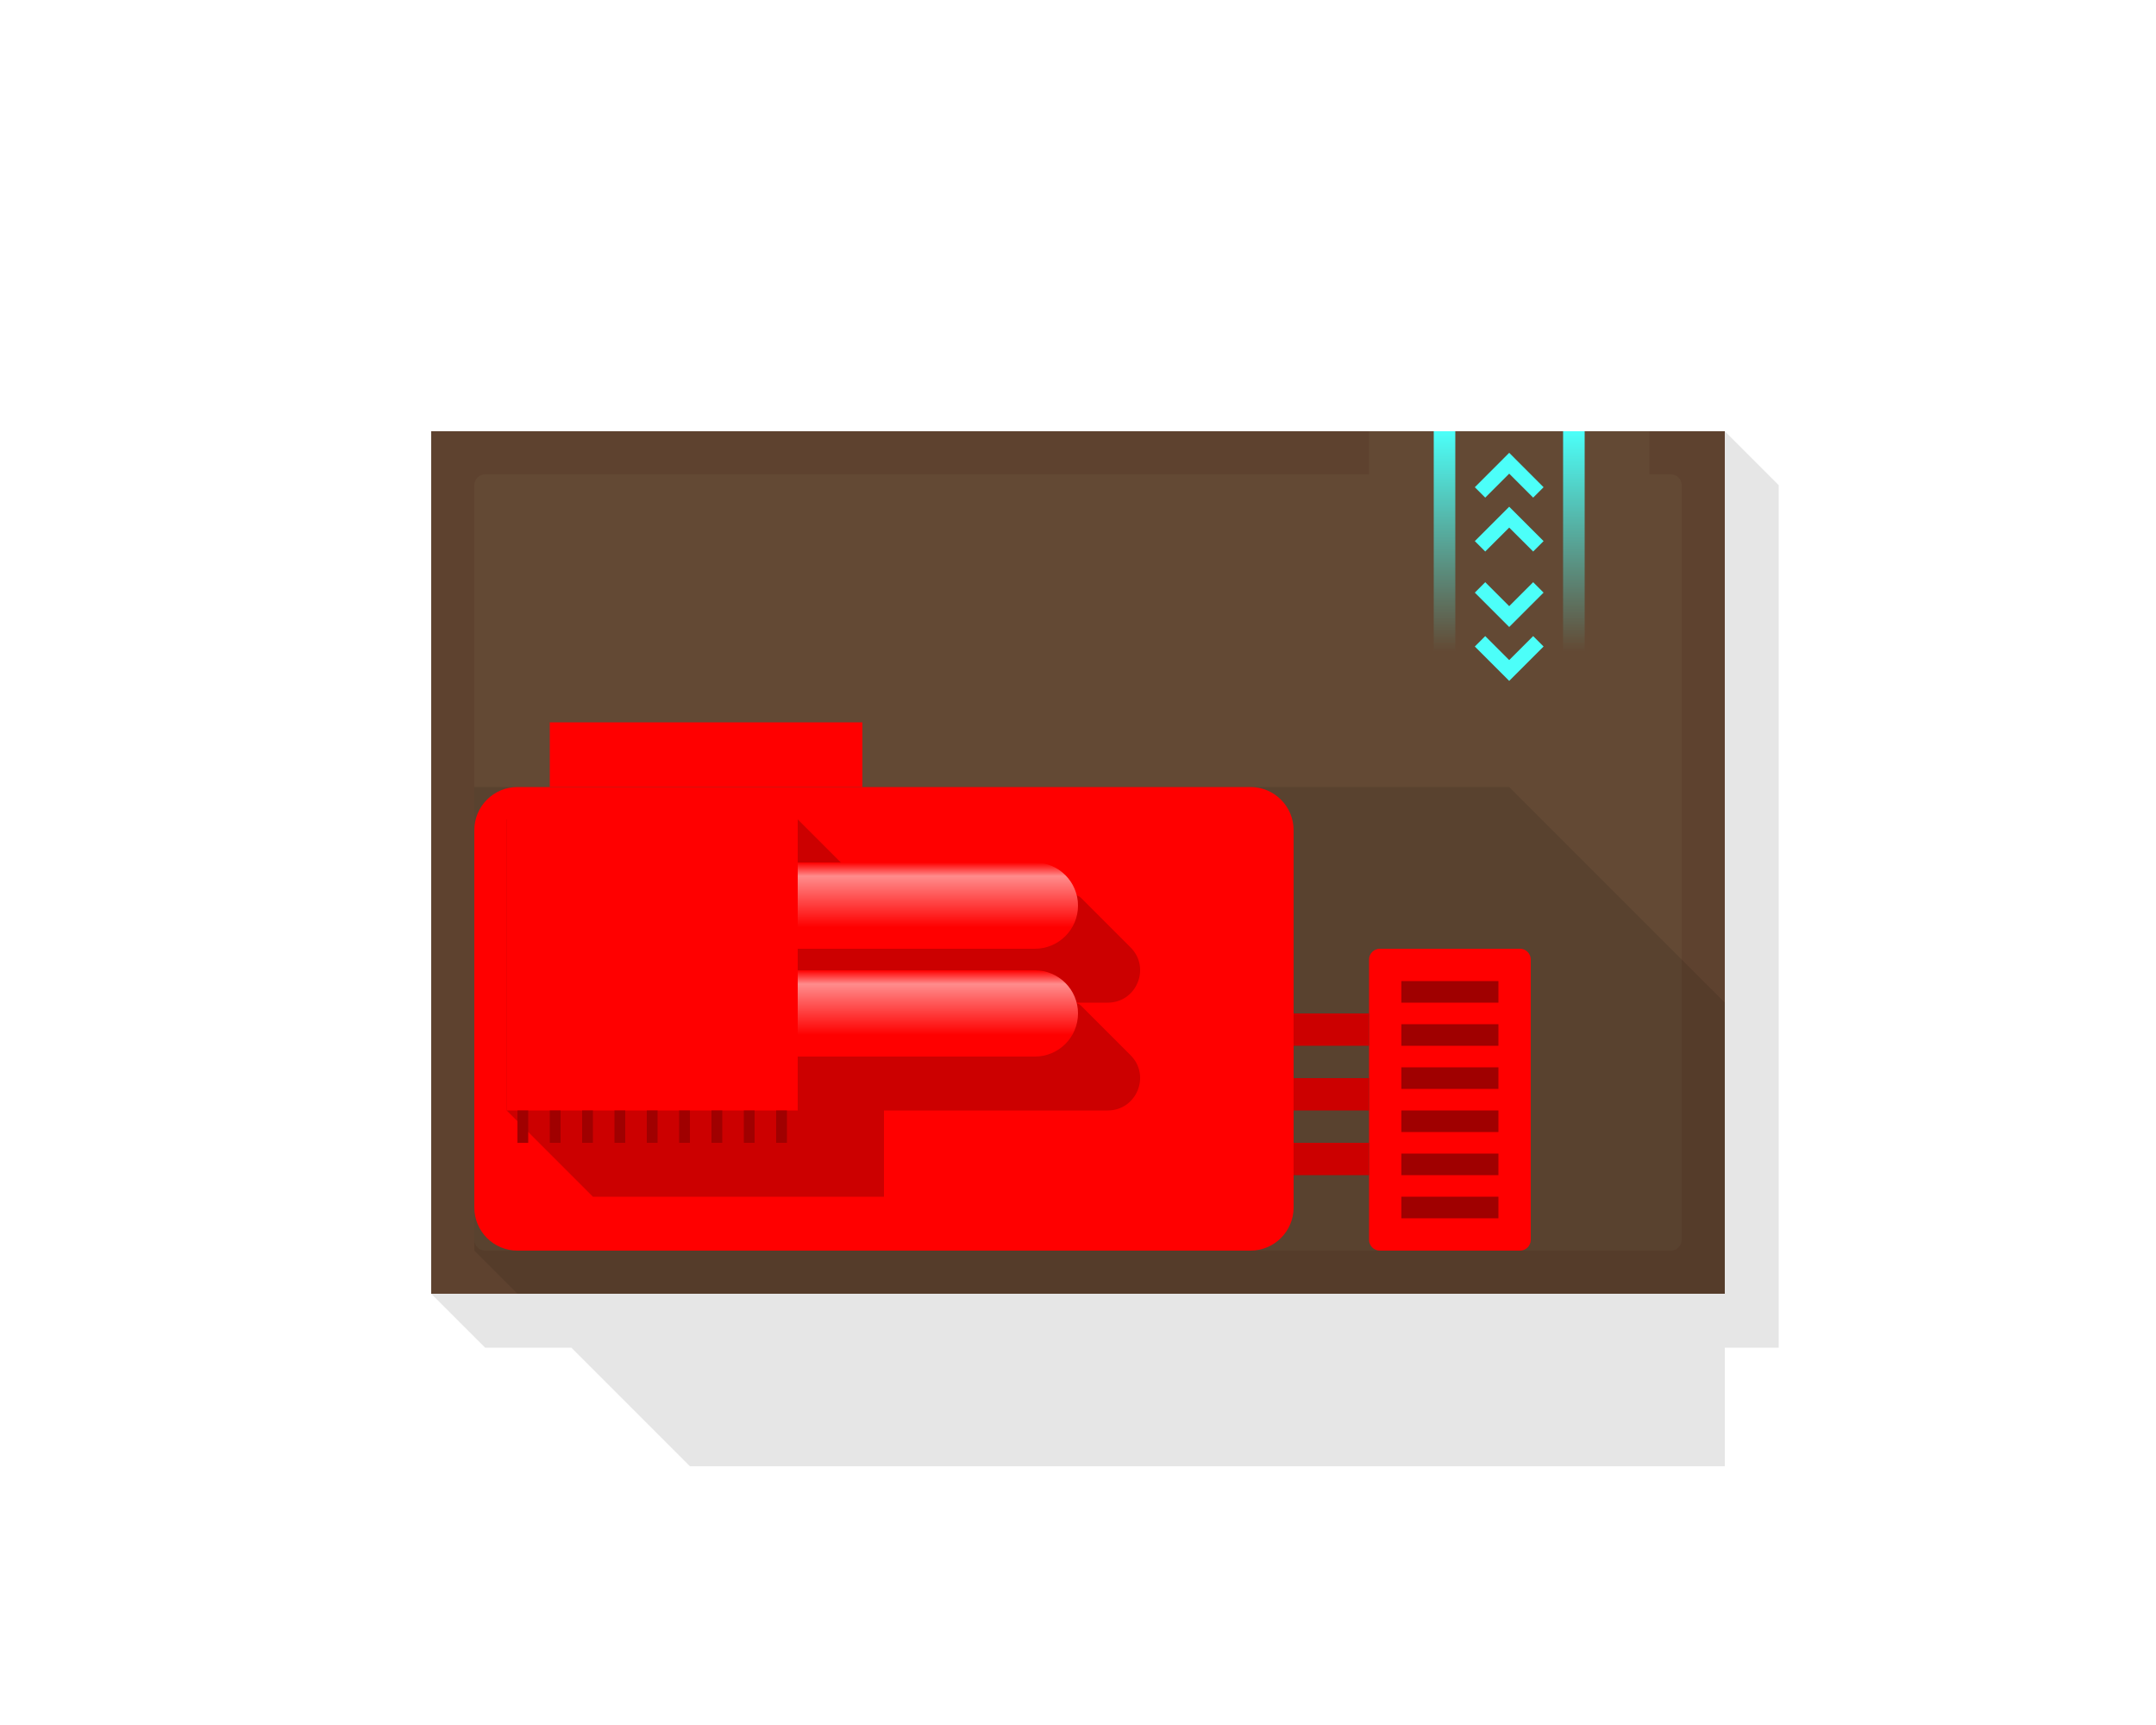
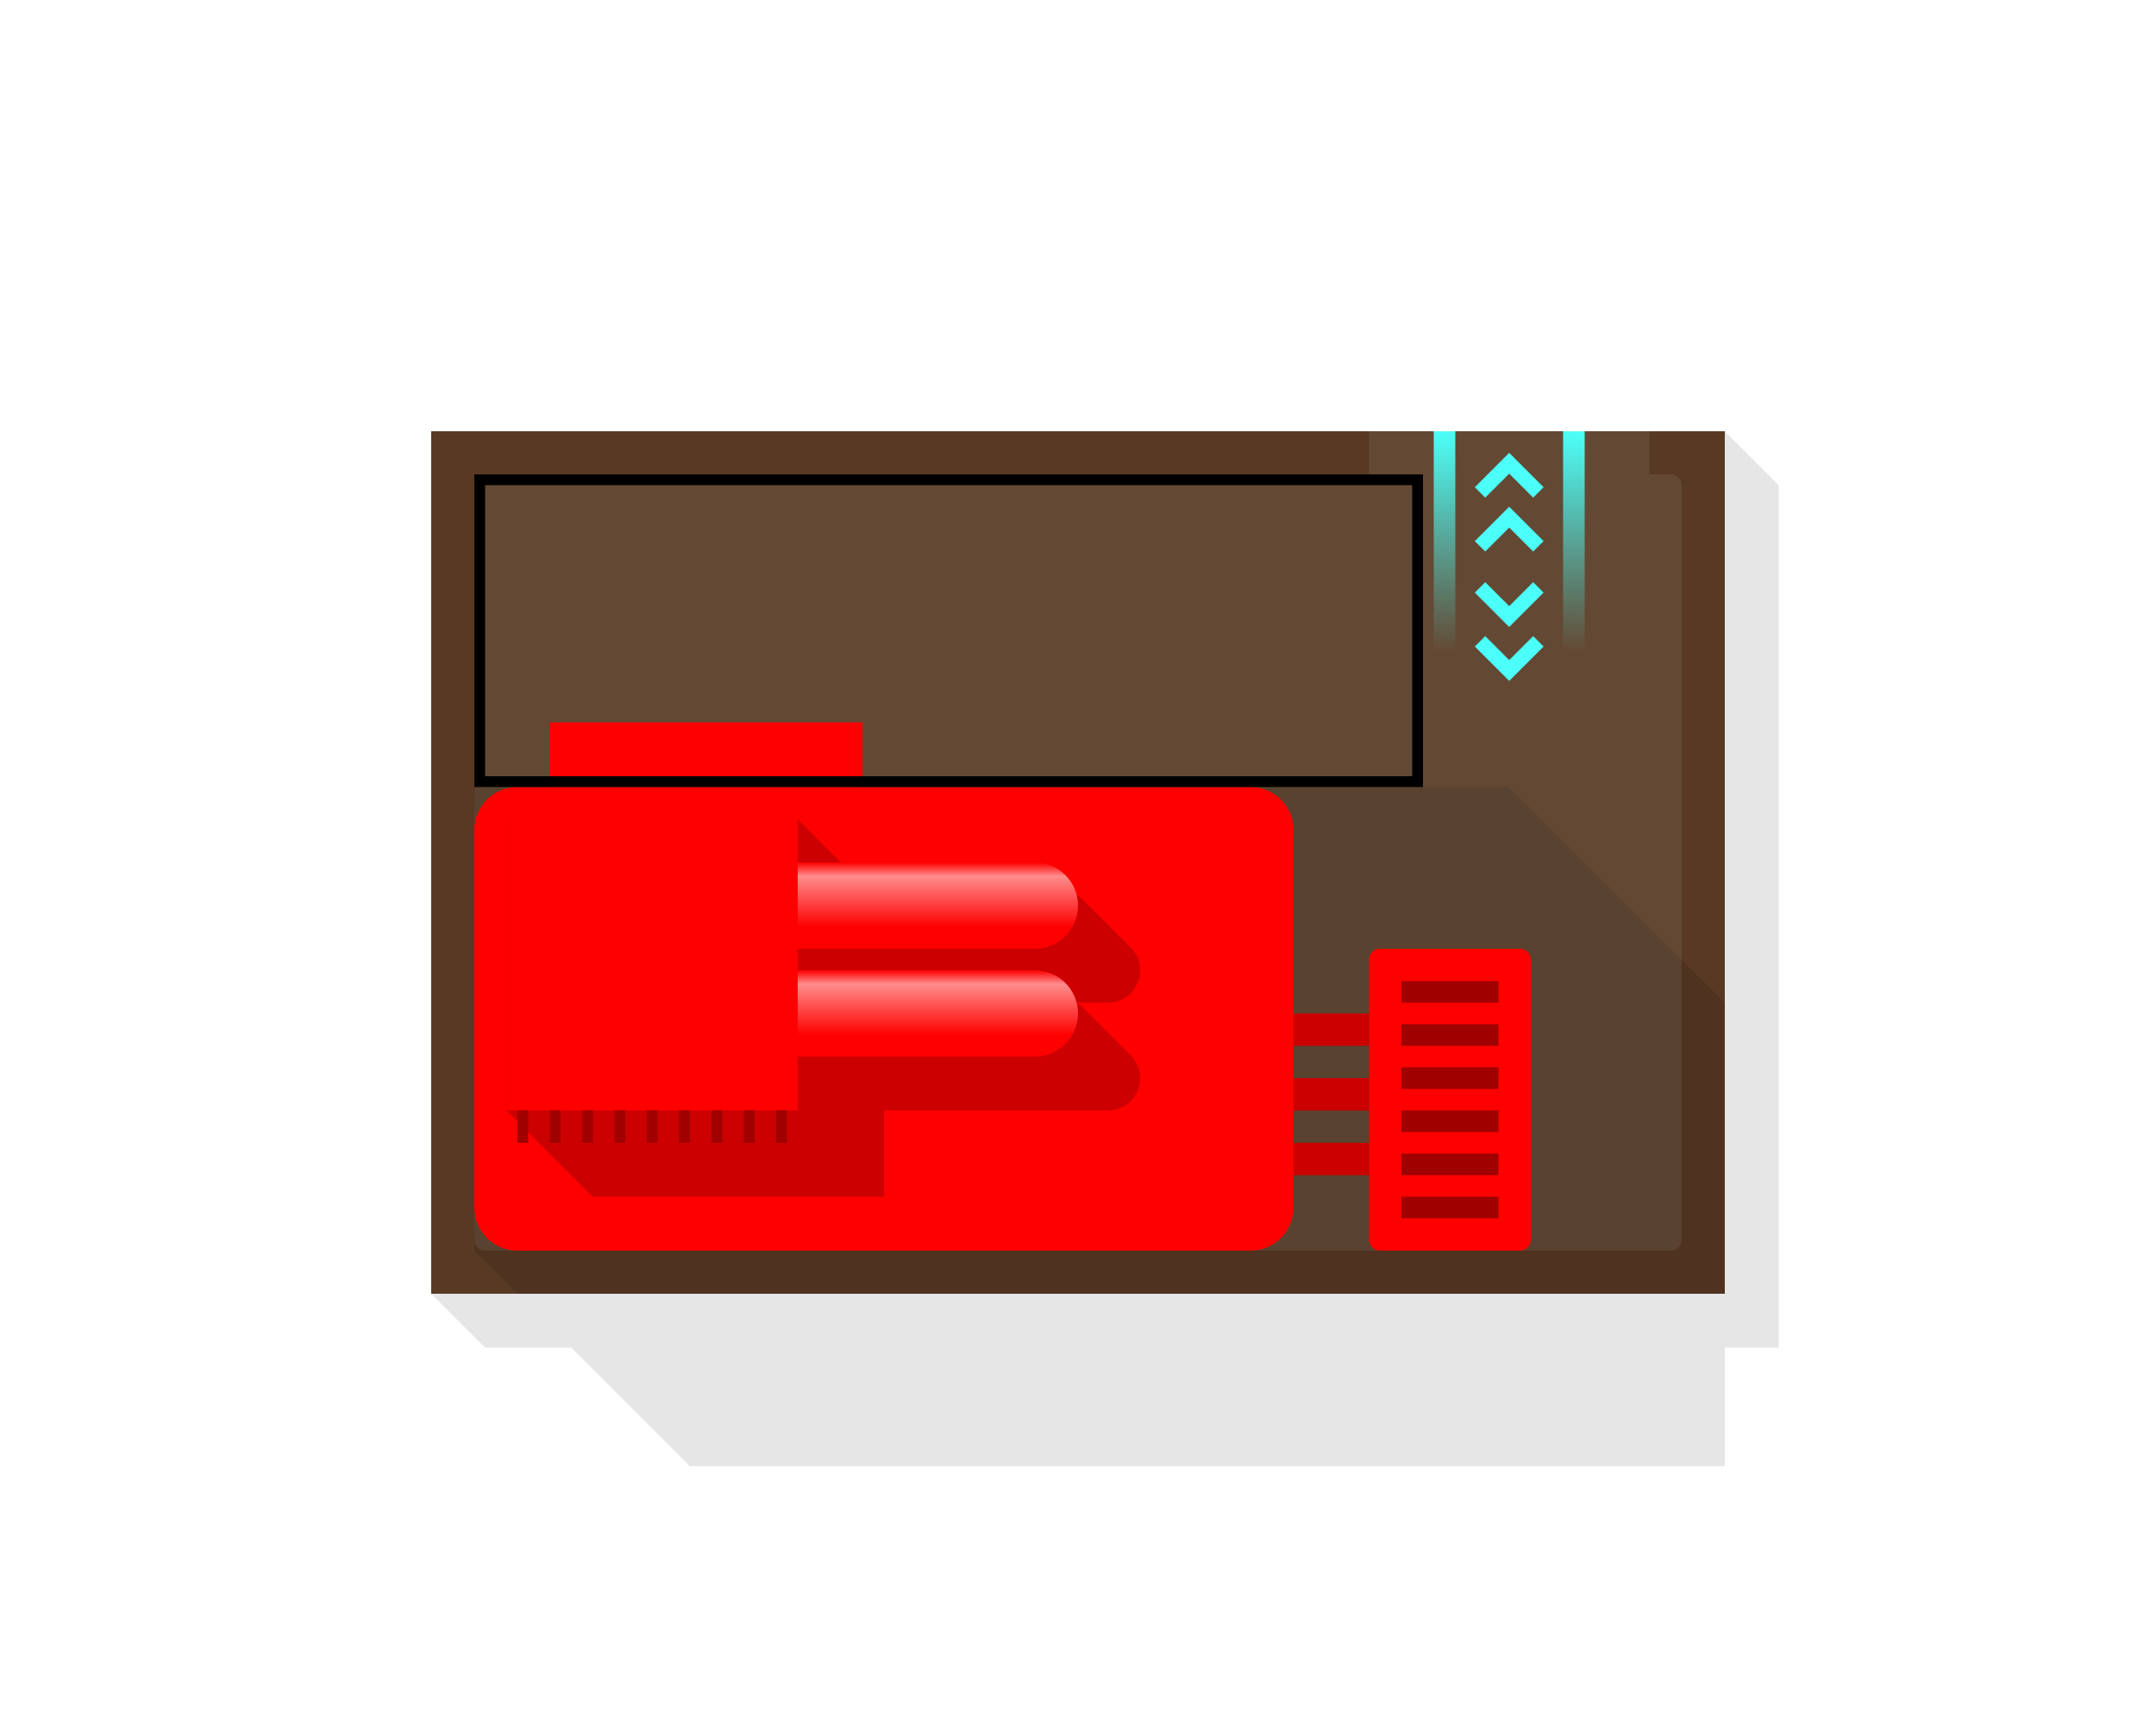
<svg xmlns="http://www.w3.org/2000/svg" width="200" height="160" viewBox="0 0 200 160" fill="none">
  <g id="Factory-Top">
    <rect id="PinPlacement" x="48.5" y="77.5" width="24" height="24" stroke="black" />
    <g id="Ground">
-       <rect id="Fill" x="40" y="40" width="120" height="80" fill="#5E422F" />
+       <rect id="Fill" x="40" y="40" width="120" height="80" fill="#583924" />
      <rect id="Entrance" x="127" y="47" width="7" height="26" transform="rotate(-90 127 47)" fill="#634934" />
      <rect id="Parking" x="44" y="44" width="112" height="72" rx="1" fill="#634934" />
    </g>
    <g id="Entry">
      <rect id="Rectangle 9" x="147" y="40" width="36" height="2" transform="rotate(90 147 40)" fill="url(#paint0_linear_99_303)" />
      <rect id="Rectangle 10" x="135" y="40" width="36" height="2" transform="rotate(90 135 40)" fill="url(#paint1_linear_99_303)" />
      <path id="Subtract" d="M142.223 46.156L140 43.934L137.777 46.156L136.811 45.19L140 42L143.189 45.19L142.223 46.156Z" fill="#4CFFF9" />
      <path id="Subtract_2" d="M142.223 51.156L140 48.934L137.777 51.156L136.811 50.19L140 47L143.189 50.19L142.223 51.156Z" fill="#4CFFF9" />
      <path id="Subtract_3" d="M137.777 54L140 56.223L142.223 54L143.189 54.967L140 58.156L136.811 54.967L137.777 54Z" fill="#4CFFF9" />
      <path id="Subtract_4" d="M137.777 59L140 61.223L142.223 59L143.189 59.967L140 63.156L136.811 59.967L137.777 59Z" fill="#4CFFF9" />
    </g>
    <g id="Shadows">
      <path id="Shadow" d="M165 45V125H160V136H64L53 125H45L40 120H48L44 116V73H140L160 93V40L165 45Z" fill="black" fill-opacity="0.1" />
    </g>
    <g id="Building">
      <rect id="RoofMain" x="44" y="73" width="76" height="43" rx="4" fill="#FF0000" />
      <path id="RoofShadow" d="M82 84V111H55L47 103V76H74L82 84Z" fill="#CC0000" />
      <rect id="RoofMain_2" x="47" y="76" width="27" height="27" fill="#FF0000" />
      <rect id="RoofMain_3" x="51" y="67" width="29" height="6" fill="#FF0000" />
      <rect id="RoofMain_4" x="127" y="88" width="15" height="28" rx="1" fill="#FF0000" />
      <path id="RoofShadow_2" d="M100.293 93.293C100.105 93.105 99.851 93 99.586 93H74V103H102.757C105.43 103 106.769 99.769 104.879 97.879L100.293 93.293Z" fill="#CC0000" />
      <path id="RoofShadow_3" d="M100.293 83.293C100.105 83.105 99.851 83 99.586 83H74V93H102.757C105.43 93 106.769 89.769 104.879 87.879L100.293 83.293Z" fill="#CC0000" />
      <path id="RoofMain_5" d="M100 84C100 81.791 98.209 80 96 80H74V88H96C98.209 88 100 86.209 100 84Z" fill="#FF0000" />
      <path id="RoofMain_6" d="M100 94C100 91.791 98.209 90 96 90H74V98H96C98.209 98 100 96.209 100 94Z" fill="#FF0000" />
      <path id="Gradient" d="M100 94C100 91.791 98.209 90 96 90H74V98H96C98.209 98 100 96.209 100 94Z" fill="url(#paint2_linear_99_303)" />
      <path id="Gradient_2" d="M100 84C100 81.791 98.209 80 96 80H74V88H96C98.209 88 100 86.209 100 84Z" fill="url(#paint3_linear_99_303)" />
      <rect id="RoofShadow_4" x="120" y="94" width="7" height="3" fill="#CC0000" />
      <rect id="RoofShadow_5" x="120" y="100" width="7" height="3" fill="#CC0000" />
      <rect id="RoofShadow_6" x="120" y="106" width="7" height="3" fill="#CC0000" />
      <g id="RoofDarkest">
        <path d="M49 106H48V103H49V106Z" fill="#A00000" />
        <path d="M52 106H51V103H52V106Z" fill="#A00000" />
        <path d="M55 106H54V103H55V106Z" fill="#A00000" />
        <path d="M58 106H57V103H58V106Z" fill="#A00000" />
        <path d="M61 106H60V103H61V106Z" fill="#A00000" />
        <path d="M64 106H63V103H64V106Z" fill="#A00000" />
        <path d="M67 106H66V103H67V106Z" fill="#A00000" />
        <path d="M70 106H69V103H70V106Z" fill="#A00000" />
        <path d="M73 106H72V103H73V106Z" fill="#A00000" />
      </g>
    </g>
+     <rect id="CarsParking" x="44.5" y="44.5" width="87" height="28" stroke="black" />
    <g id="Pins">
      <rect id="Pin_1" x="130" y="111" width="9" height="2" fill="#A00000" />
      <rect id="Pin_2" x="130" y="107" width="9" height="2" fill="#A00000" />
      <rect id="Pin_3" x="130" y="103" width="9" height="2" fill="#A00000" />
      <rect id="Pin_4" x="130" y="99" width="9" height="2" fill="#A00000" />
      <rect id="Pin_5" x="130" y="95" width="9" height="2" fill="#A00000" />
      <rect id="Pin_6" x="130" y="91" width="9" height="2" fill="#A00000" />
    </g>
  </g>
  <defs>
    <linearGradient id="paint0_linear_99_303" x1="147" y1="41" x2="183" y2="41" gradientUnits="userSpaceOnUse">
      <stop stop-color="#4CFFF9" />
      <stop offset="0.567" stop-color="#4CFFF9" stop-opacity="0" />
    </linearGradient>
    <linearGradient id="paint1_linear_99_303" x1="135" y1="41" x2="171" y2="41" gradientUnits="userSpaceOnUse">
      <stop stop-color="#4CFFF9" />
      <stop offset="0.567" stop-color="#4CFFF9" stop-opacity="0" />
    </linearGradient>
    <linearGradient id="paint2_linear_99_303" x1="87" y1="90" x2="87" y2="98" gradientUnits="userSpaceOnUse">
      <stop stop-color="white" stop-opacity="0" />
      <stop offset="0.159" stop-color="white" stop-opacity="0.55" />
      <stop offset="0.75" stop-color="white" stop-opacity="0" />
    </linearGradient>
    <linearGradient id="paint3_linear_99_303" x1="87" y1="80" x2="87" y2="88" gradientUnits="userSpaceOnUse">
      <stop stop-color="white" stop-opacity="0" />
      <stop offset="0.159" stop-color="white" stop-opacity="0.55" />
      <stop offset="0.75" stop-color="white" stop-opacity="0" />
    </linearGradient>
  </defs>
</svg>
